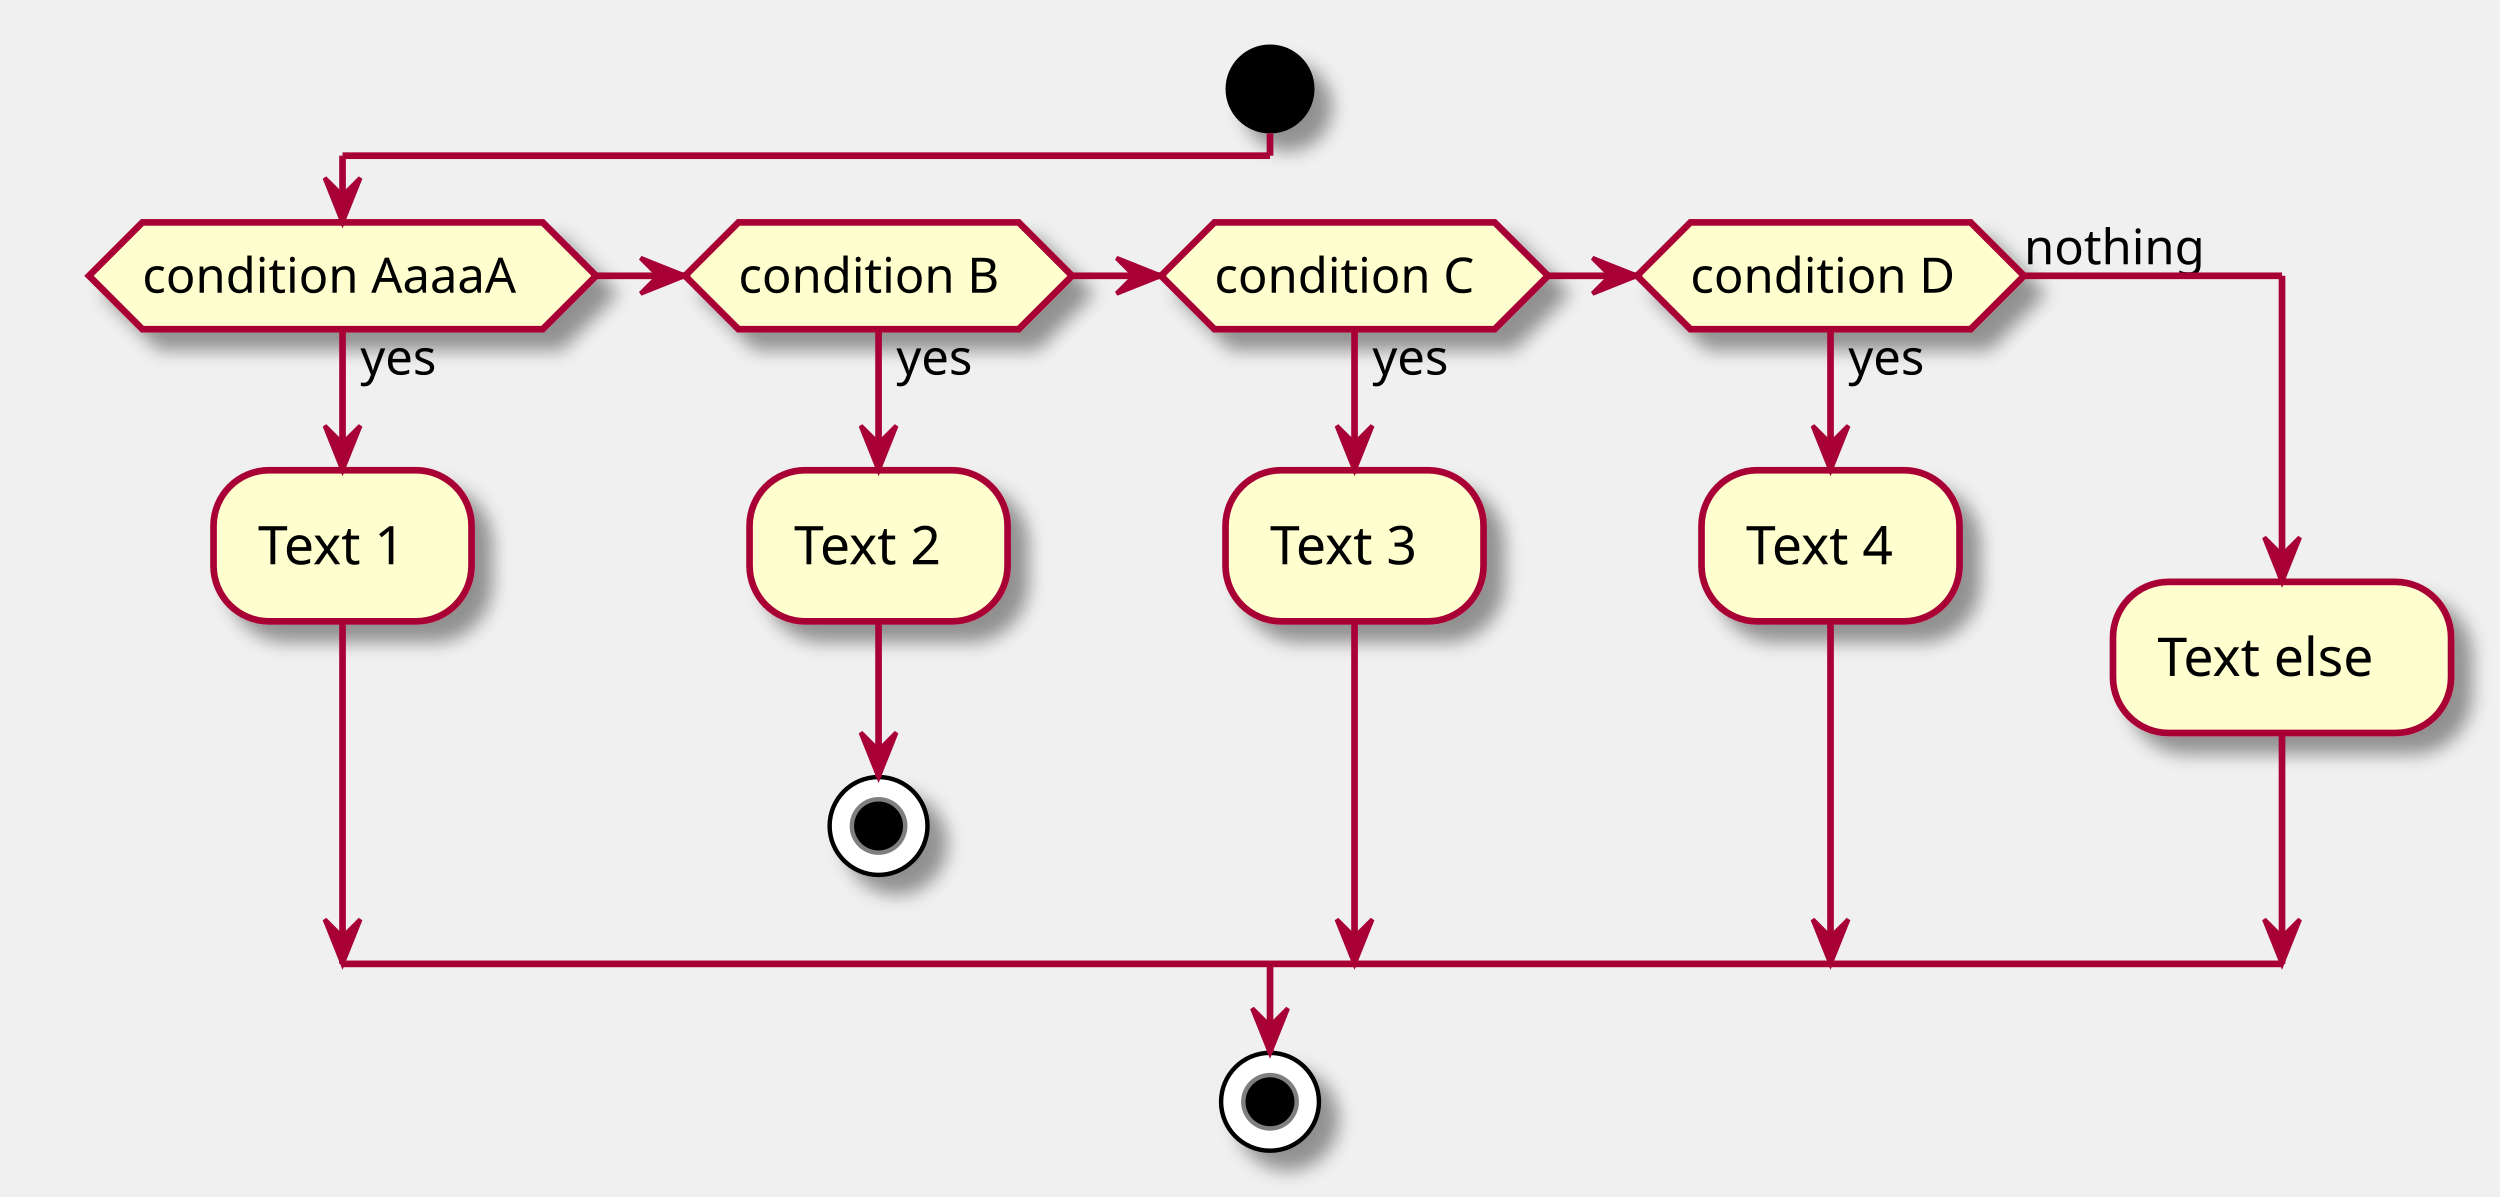
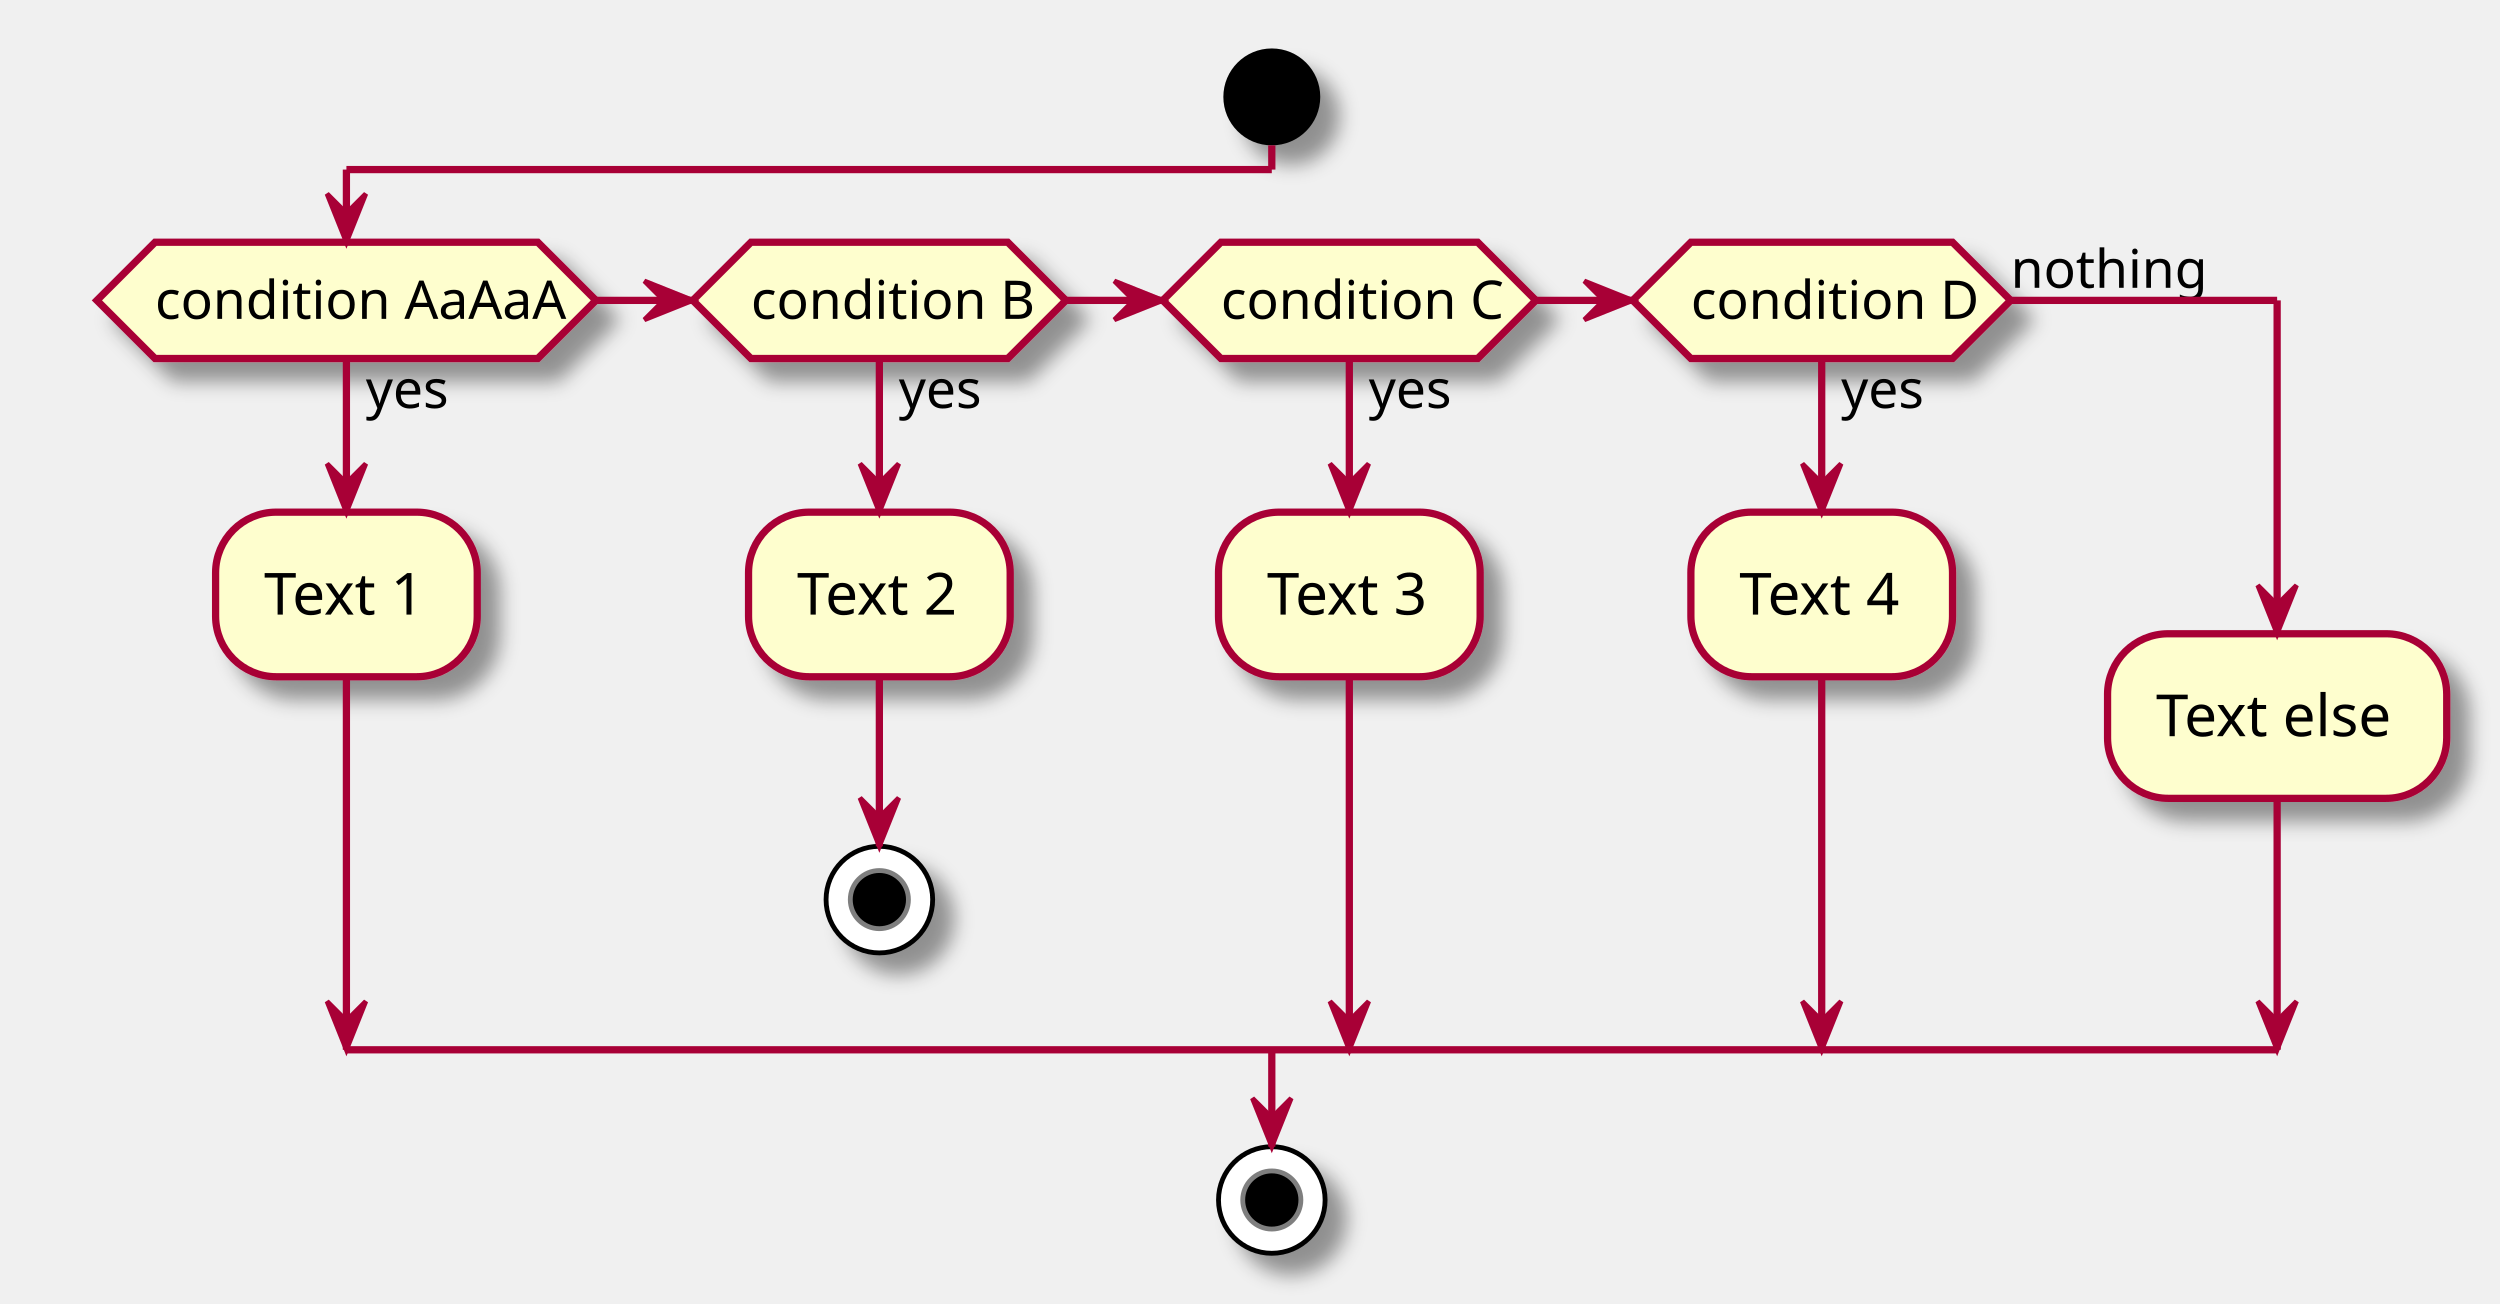
- <svg xmlns="http://www.w3.org/2000/svg" contentScriptType="application/ecmascript" contentStyleType="text/css" height="269px" preserveAspectRatio="none" style="width:562px;height:269px;" version="1.1" viewBox="0 0 562 269" width="562px" zoomAndPan="magnify">
+ <svg xmlns="http://www.w3.org/2000/svg" contentScriptType="application/ecmascript" contentStyleType="text/css" height="269px" preserveAspectRatio="none" style="width:516px;height:269px;" version="1.1" viewBox="0 0 516 269" width="516px" zoomAndPan="magnify">
  <defs>
-     <filter height="300%" id="fyfvj4tnkf6wj" width="300%" x="-1" y="-1">
+     <filter height="300%" id="f1x1yz570qb5n4" width="300%" x="-1" y="-1">
      <feGaussianBlur result="blurOut" stdDeviation="2.0" />
      <feColorMatrix in="blurOut" result="blurOut2" type="matrix" values="0 0 0 0 0 0 0 0 0 0 0 0 0 0 0 0 0 0 .4 0" />
      <feOffset dx="4.0" dy="4.0" in="blurOut2" result="blurOut3" />
      <feBlend in="SourceGraphic" in2="blurOut3" mode="normal" />
    </filter>
  </defs>
  <g>
-     <ellipse cx="285.5" cy="20" fill="#000000" filter="url(#fyfvj4tnkf6wj)" rx="10" ry="10" style="stroke: none; stroke-width: 1.0;" />
-     <polygon fill="#FEFECE" filter="url(#fyfvj4tnkf6wj)" points="32,50,122,50,134,62,122,74,32,74,20,62,32,50" style="stroke: #A80036; stroke-width: 1.5;" />
-     <text fill="#000000" font-family="sans-serif" font-size="11" lengthAdjust="spacingAndGlyphs" textLength="20" x="81" y="84.21">yes</text>
-     <text fill="#000000" font-family="sans-serif" font-size="11" lengthAdjust="spacingAndGlyphs" textLength="90" x="32" y="65.808">condition AaaaA</text>
-     <rect fill="#FEFECE" filter="url(#fyfvj4tnkf6wj)" height="33.969" rx="12.5" ry="12.5" style="stroke: #A80036; stroke-width: 1.5;" width="58" x="48" y="105.71" />
-     <text fill="#000000" font-family="sans-serif" font-size="12" lengthAdjust="spacingAndGlyphs" textLength="38" x="58" y="126.849">Text 1</text>
-     <polygon fill="#FEFECE" filter="url(#fyfvj4tnkf6wj)" points="166,50,229,50,241,62,229,74,166,74,154,62,166,50" style="stroke: #A80036; stroke-width: 1.5;" />
-     <text fill="#000000" font-family="sans-serif" font-size="11" lengthAdjust="spacingAndGlyphs" textLength="20" x="201.5" y="84.21">yes</text>
-     <text fill="#000000" font-family="sans-serif" font-size="11" lengthAdjust="spacingAndGlyphs" textLength="63" x="166" y="65.808">condition B</text>
-     <rect fill="#FEFECE" filter="url(#fyfvj4tnkf6wj)" height="33.969" rx="12.5" ry="12.5" style="stroke: #A80036; stroke-width: 1.5;" width="58" x="168.5" y="105.71" />
-     <text fill="#000000" font-family="sans-serif" font-size="12" lengthAdjust="spacingAndGlyphs" textLength="38" x="178.5" y="126.849">Text 2</text>
-     <ellipse cx="197.5" cy="185.679" fill="#FFFFFF" filter="url(#fyfvj4tnkf6wj)" rx="11" ry="11" style="stroke: #000000; stroke-width: 1.0;" />
-     <ellipse cx="197.5" cy="185.679" fill="#000000" rx="6" ry="6" style="stroke: #7F7F7F; stroke-width: 1.0;" />
-     <polygon fill="#FEFECE" filter="url(#fyfvj4tnkf6wj)" points="273,50,336,50,348,62,336,74,273,74,261,62,273,50" style="stroke: #A80036; stroke-width: 1.5;" />
-     <text fill="#000000" font-family="sans-serif" font-size="11" lengthAdjust="spacingAndGlyphs" textLength="20" x="308.5" y="84.21">yes</text>
-     <text fill="#000000" font-family="sans-serif" font-size="11" lengthAdjust="spacingAndGlyphs" textLength="63" x="273" y="65.808">condition C</text>
-     <rect fill="#FEFECE" filter="url(#fyfvj4tnkf6wj)" height="33.969" rx="12.5" ry="12.5" style="stroke: #A80036; stroke-width: 1.5;" width="58" x="275.5" y="105.71" />
-     <text fill="#000000" font-family="sans-serif" font-size="12" lengthAdjust="spacingAndGlyphs" textLength="38" x="285.5" y="126.849">Text 3</text>
-     <polygon fill="#FEFECE" filter="url(#fyfvj4tnkf6wj)" points="380,50,443,50,455,62,443,74,380,74,368,62,380,50" style="stroke: #A80036; stroke-width: 1.5;" />
-     <text fill="#000000" font-family="sans-serif" font-size="11" lengthAdjust="spacingAndGlyphs" textLength="20" x="415.5" y="84.21">yes</text>
-     <text fill="#000000" font-family="sans-serif" font-size="11" lengthAdjust="spacingAndGlyphs" textLength="63" x="380" y="65.808">condition D</text>
-     <text fill="#000000" font-family="sans-serif" font-size="11" lengthAdjust="spacingAndGlyphs" textLength="42" x="455" y="59.406">nothing</text>
-     <rect fill="#FEFECE" filter="url(#fyfvj4tnkf6wj)" height="33.969" rx="12.5" ry="12.5" style="stroke: #A80036; stroke-width: 1.5;" width="58" x="382.5" y="105.71" />
-     <text fill="#000000" font-family="sans-serif" font-size="12" lengthAdjust="spacingAndGlyphs" textLength="38" x="392.5" y="126.849">Text 4</text>
-     <rect fill="#FEFECE" filter="url(#fyfvj4tnkf6wj)" height="33.969" rx="12.5" ry="12.5" style="stroke: #A80036; stroke-width: 1.5;" width="76" x="475" y="130.808" />
-     <text fill="#000000" font-family="sans-serif" font-size="12" lengthAdjust="spacingAndGlyphs" textLength="56" x="485" y="151.947">Text else</text>
-     <ellipse cx="285.5" cy="247.679" fill="#FFFFFF" filter="url(#fyfvj4tnkf6wj)" rx="11" ry="11" style="stroke: #000000; stroke-width: 1.0;" />
-     <ellipse cx="285.5" cy="247.679" fill="#000000" rx="6" ry="6" style="stroke: #7F7F7F; stroke-width: 1.0;" />
-     <line style="stroke: #A80036; stroke-width: 1.5;" x1="197.5" x2="197.5" y1="139.679" y2="174.679" />
-     <polygon fill="#A80036" points="193.5,164.679,197.5,174.679,201.5,164.679,197.5,168.679" style="stroke: #A80036; stroke-width: 1.0;" />
-     <line style="stroke: #A80036; stroke-width: 1.5;" x1="77" x2="77" y1="74" y2="105.71" />
-     <polygon fill="#A80036" points="73,95.71,77,105.71,81,95.71,77,99.71" style="stroke: #A80036; stroke-width: 1.0;" />
-     <line style="stroke: #A80036; stroke-width: 1.5;" x1="77" x2="77" y1="139.679" y2="216.679" />
-     <polygon fill="#A80036" points="73,206.679,77,216.679,81,206.679,77,210.679" style="stroke: #A80036; stroke-width: 1.0;" />
-     <line style="stroke: #A80036; stroke-width: 1.5;" x1="197.5" x2="197.5" y1="74" y2="105.71" />
-     <polygon fill="#A80036" points="193.5,95.71,197.5,105.71,201.5,95.71,197.5,99.71" style="stroke: #A80036; stroke-width: 1.0;" />
-     <line style="stroke: #A80036; stroke-width: 1.5;" x1="304.5" x2="304.5" y1="74" y2="105.71" />
-     <polygon fill="#A80036" points="300.5,95.71,304.5,105.71,308.5,95.71,304.5,99.71" style="stroke: #A80036; stroke-width: 1.0;" />
-     <line style="stroke: #A80036; stroke-width: 1.5;" x1="304.5" x2="304.5" y1="139.679" y2="216.679" />
-     <polygon fill="#A80036" points="300.5,206.679,304.5,216.679,308.5,206.679,304.5,210.679" style="stroke: #A80036; stroke-width: 1.0;" />
-     <line style="stroke: #A80036; stroke-width: 1.5;" x1="411.5" x2="411.5" y1="74" y2="105.71" />
-     <polygon fill="#A80036" points="407.5,95.71,411.5,105.71,415.5,95.71,411.5,99.71" style="stroke: #A80036; stroke-width: 1.0;" />
-     <line style="stroke: #A80036; stroke-width: 1.5;" x1="411.5" x2="411.5" y1="139.679" y2="216.679" />
-     <polygon fill="#A80036" points="407.5,206.679,411.5,216.679,415.5,206.679,411.5,210.679" style="stroke: #A80036; stroke-width: 1.0;" />
-     <line style="stroke: #A80036; stroke-width: 1.5;" x1="134" x2="154" y1="62" y2="62" />
-     <polygon fill="#A80036" points="144,58,154,62,144,66,148,62" style="stroke: #A80036; stroke-width: 1.0;" />
-     <line style="stroke: #A80036; stroke-width: 1.5;" x1="241" x2="261" y1="62" y2="62" />
-     <polygon fill="#A80036" points="251,58,261,62,251,66,255,62" style="stroke: #A80036; stroke-width: 1.0;" />
-     <line style="stroke: #A80036; stroke-width: 1.5;" x1="348" x2="368" y1="62" y2="62" />
-     <polygon fill="#A80036" points="358,58,368,62,358,66,362,62" style="stroke: #A80036; stroke-width: 1.0;" />
-     <line style="stroke: #A80036; stroke-width: 1.5;" x1="285.5" x2="285.5" y1="30" y2="35" />
-     <line style="stroke: #A80036; stroke-width: 1.5;" x1="285.5" x2="77" y1="35" y2="35" />
-     <line style="stroke: #A80036; stroke-width: 1.5;" x1="77" x2="77" y1="35" y2="50" />
-     <polygon fill="#A80036" points="73,40,77,50,81,40,77,44" style="stroke: #A80036; stroke-width: 1.0;" />
-     <line style="stroke: #A80036; stroke-width: 1.5;" x1="455" x2="513" y1="62" y2="62" />
-     <line style="stroke: #A80036; stroke-width: 1.5;" x1="513" x2="513" y1="62" y2="130.808" />
-     <polygon fill="#A80036" points="509,120.808,513,130.808,517,120.808,513,124.808" style="stroke: #A80036; stroke-width: 1.0;" />
-     <line style="stroke: #A80036; stroke-width: 1.5;" x1="513" x2="513" y1="164.777" y2="216.679" />
-     <polygon fill="#A80036" points="509,206.679,513,216.679,517,206.679,513,210.679" style="stroke: #A80036; stroke-width: 1.0;" />
-     <line style="stroke: #A80036; stroke-width: 1.5;" x1="77" x2="513" y1="216.679" y2="216.679" />
-     <line style="stroke: #A80036; stroke-width: 1.5;" x1="285.5" x2="285.5" y1="216.679" y2="236.679" />
-     <polygon fill="#A80036" points="281.5,226.679,285.5,236.679,289.5,226.679,285.5,230.679" style="stroke: #A80036; stroke-width: 1.0;" />
+     <ellipse cx="262.5" cy="20" fill="#000000" filter="url(#f1x1yz570qb5n4)" rx="10" ry="10" style="stroke: none; stroke-width: 1.0;" />
+     <polygon fill="#FEFECE" filter="url(#f1x1yz570qb5n4)" points="32,50,111,50,123,62,111,74,32,74,20,62,32,50" style="stroke: #A80036; stroke-width: 1.5;" />
+     <text fill="#000000" font-family="sans-serif" font-size="11" lengthAdjust="spacingAndGlyphs" textLength="17" x="75.5" y="84.21">yes</text>
+     <text fill="#000000" font-family="sans-serif" font-size="11" lengthAdjust="spacingAndGlyphs" textLength="79" x="32" y="65.808">condition AaAaA</text>
+     <rect fill="#FEFECE" filter="url(#f1x1yz570qb5n4)" height="33.969" rx="12.5" ry="12.5" style="stroke: #A80036; stroke-width: 1.5;" width="54" x="44.5" y="105.71" />
+     <text fill="#000000" font-family="sans-serif" font-size="12" lengthAdjust="spacingAndGlyphs" textLength="34" x="54.5" y="126.849">Text 1</text>
+     <polygon fill="#FEFECE" filter="url(#f1x1yz570qb5n4)" points="155,50,208,50,220,62,208,74,155,74,143,62,155,50" style="stroke: #A80036; stroke-width: 1.5;" />
+     <text fill="#000000" font-family="sans-serif" font-size="11" lengthAdjust="spacingAndGlyphs" textLength="17" x="185.5" y="84.21">yes</text>
+     <text fill="#000000" font-family="sans-serif" font-size="11" lengthAdjust="spacingAndGlyphs" textLength="53" x="155" y="65.808">condition B</text>
+     <rect fill="#FEFECE" filter="url(#f1x1yz570qb5n4)" height="33.969" rx="12.5" ry="12.5" style="stroke: #A80036; stroke-width: 1.5;" width="54" x="154.5" y="105.71" />
+     <text fill="#000000" font-family="sans-serif" font-size="12" lengthAdjust="spacingAndGlyphs" textLength="34" x="164.5" y="126.849">Text 2</text>
+     <ellipse cx="181.5" cy="185.679" fill="#FFFFFF" filter="url(#f1x1yz570qb5n4)" rx="11" ry="11" style="stroke: #000000; stroke-width: 1.0;" />
+     <ellipse cx="181.5" cy="185.679" fill="#000000" rx="6" ry="6" style="stroke: #7F7F7F; stroke-width: 1.0;" />
+     <polygon fill="#FEFECE" filter="url(#f1x1yz570qb5n4)" points="252,50,305,50,317,62,305,74,252,74,240,62,252,50" style="stroke: #A80036; stroke-width: 1.5;" />
+     <text fill="#000000" font-family="sans-serif" font-size="11" lengthAdjust="spacingAndGlyphs" textLength="17" x="282.5" y="84.21">yes</text>
+     <text fill="#000000" font-family="sans-serif" font-size="11" lengthAdjust="spacingAndGlyphs" textLength="53" x="252" y="65.808">condition C</text>
+     <rect fill="#FEFECE" filter="url(#f1x1yz570qb5n4)" height="33.969" rx="12.5" ry="12.5" style="stroke: #A80036; stroke-width: 1.5;" width="54" x="251.5" y="105.71" />
+     <text fill="#000000" font-family="sans-serif" font-size="12" lengthAdjust="spacingAndGlyphs" textLength="34" x="261.5" y="126.849">Text 3</text>
+     <polygon fill="#FEFECE" filter="url(#f1x1yz570qb5n4)" points="349,50,403,50,415,62,403,74,349,74,337,62,349,50" style="stroke: #A80036; stroke-width: 1.5;" />
+     <text fill="#000000" font-family="sans-serif" font-size="11" lengthAdjust="spacingAndGlyphs" textLength="17" x="380" y="84.21">yes</text>
+     <text fill="#000000" font-family="sans-serif" font-size="11" lengthAdjust="spacingAndGlyphs" textLength="54" x="349" y="65.808">condition D</text>
+     <text fill="#000000" font-family="sans-serif" font-size="11" lengthAdjust="spacingAndGlyphs" textLength="36" x="415" y="59.406">nothing</text>
+     <rect fill="#FEFECE" filter="url(#f1x1yz570qb5n4)" height="33.969" rx="12.5" ry="12.5" style="stroke: #A80036; stroke-width: 1.5;" width="54" x="349" y="105.71" />
+     <text fill="#000000" font-family="sans-serif" font-size="12" lengthAdjust="spacingAndGlyphs" textLength="34" x="359" y="126.849">Text 4</text>
+     <rect fill="#FEFECE" filter="url(#f1x1yz570qb5n4)" height="33.969" rx="12.5" ry="12.5" style="stroke: #A80036; stroke-width: 1.5;" width="70" x="435" y="130.808" />
+     <text fill="#000000" font-family="sans-serif" font-size="12" lengthAdjust="spacingAndGlyphs" textLength="50" x="445" y="151.947">Text else</text>
+     <ellipse cx="262.5" cy="247.679" fill="#FFFFFF" filter="url(#f1x1yz570qb5n4)" rx="11" ry="11" style="stroke: #000000; stroke-width: 1.0;" />
+     <ellipse cx="262.5" cy="247.679" fill="#000000" rx="6" ry="6" style="stroke: #7F7F7F; stroke-width: 1.0;" />
+     <line style="stroke: #A80036; stroke-width: 1.5;" x1="181.5" x2="181.5" y1="139.679" y2="174.679" />
+     <polygon fill="#A80036" points="177.5,164.679,181.5,174.679,185.5,164.679,181.5,168.679" style="stroke: #A80036; stroke-width: 1.0;" />
+     <line style="stroke: #A80036; stroke-width: 1.5;" x1="71.5" x2="71.5" y1="74" y2="105.71" />
+     <polygon fill="#A80036" points="67.5,95.71,71.5,105.71,75.5,95.71,71.5,99.71" style="stroke: #A80036; stroke-width: 1.0;" />
+     <line style="stroke: #A80036; stroke-width: 1.5;" x1="71.5" x2="71.5" y1="139.679" y2="216.679" />
+     <polygon fill="#A80036" points="67.5,206.679,71.5,216.679,75.5,206.679,71.5,210.679" style="stroke: #A80036; stroke-width: 1.0;" />
+     <line style="stroke: #A80036; stroke-width: 1.5;" x1="181.5" x2="181.5" y1="74" y2="105.71" />
+     <polygon fill="#A80036" points="177.5,95.71,181.5,105.71,185.5,95.71,181.5,99.71" style="stroke: #A80036; stroke-width: 1.0;" />
+     <line style="stroke: #A80036; stroke-width: 1.5;" x1="278.5" x2="278.5" y1="74" y2="105.71" />
+     <polygon fill="#A80036" points="274.5,95.71,278.5,105.71,282.5,95.71,278.5,99.71" style="stroke: #A80036; stroke-width: 1.0;" />
+     <line style="stroke: #A80036; stroke-width: 1.5;" x1="278.5" x2="278.5" y1="139.679" y2="216.679" />
+     <polygon fill="#A80036" points="274.5,206.679,278.5,216.679,282.5,206.679,278.5,210.679" style="stroke: #A80036; stroke-width: 1.0;" />
+     <line style="stroke: #A80036; stroke-width: 1.5;" x1="376" x2="376" y1="74" y2="105.71" />
+     <polygon fill="#A80036" points="372,95.71,376,105.71,380,95.71,376,99.71" style="stroke: #A80036; stroke-width: 1.0;" />
+     <line style="stroke: #A80036; stroke-width: 1.5;" x1="376" x2="376" y1="139.679" y2="216.679" />
+     <polygon fill="#A80036" points="372,206.679,376,216.679,380,206.679,376,210.679" style="stroke: #A80036; stroke-width: 1.0;" />
+     <line style="stroke: #A80036; stroke-width: 1.5;" x1="123" x2="143" y1="62" y2="62" />
+     <polygon fill="#A80036" points="133,58,143,62,133,66,137,62" style="stroke: #A80036; stroke-width: 1.0;" />
+     <line style="stroke: #A80036; stroke-width: 1.5;" x1="220" x2="240" y1="62" y2="62" />
+     <polygon fill="#A80036" points="230,58,240,62,230,66,234,62" style="stroke: #A80036; stroke-width: 1.0;" />
+     <line style="stroke: #A80036; stroke-width: 1.5;" x1="317" x2="337" y1="62" y2="62" />
+     <polygon fill="#A80036" points="327,58,337,62,327,66,331,62" style="stroke: #A80036; stroke-width: 1.0;" />
+     <line style="stroke: #A80036; stroke-width: 1.5;" x1="262.5" x2="262.5" y1="30" y2="35" />
+     <line style="stroke: #A80036; stroke-width: 1.5;" x1="262.5" x2="71.5" y1="35" y2="35" />
+     <line style="stroke: #A80036; stroke-width: 1.5;" x1="71.5" x2="71.5" y1="35" y2="50" />
+     <polygon fill="#A80036" points="67.5,40,71.5,50,75.5,40,71.5,44" style="stroke: #A80036; stroke-width: 1.0;" />
+     <line style="stroke: #A80036; stroke-width: 1.5;" x1="415" x2="470" y1="62" y2="62" />
+     <line style="stroke: #A80036; stroke-width: 1.5;" x1="470" x2="470" y1="62" y2="130.808" />
+     <polygon fill="#A80036" points="466,120.808,470,130.808,474,120.808,470,124.808" style="stroke: #A80036; stroke-width: 1.0;" />
+     <line style="stroke: #A80036; stroke-width: 1.5;" x1="470" x2="470" y1="164.777" y2="216.679" />
+     <polygon fill="#A80036" points="466,206.679,470,216.679,474,206.679,470,210.679" style="stroke: #A80036; stroke-width: 1.0;" />
+     <line style="stroke: #A80036; stroke-width: 1.5;" x1="71.5" x2="470" y1="216.679" y2="216.679" />
+     <line style="stroke: #A80036; stroke-width: 1.5;" x1="262.5" x2="262.5" y1="216.679" y2="236.679" />
+     <polygon fill="#A80036" points="258.5,226.679,262.5,236.679,266.5,226.679,262.5,230.679" style="stroke: #A80036; stroke-width: 1.0;" />
  </g>
</svg>
